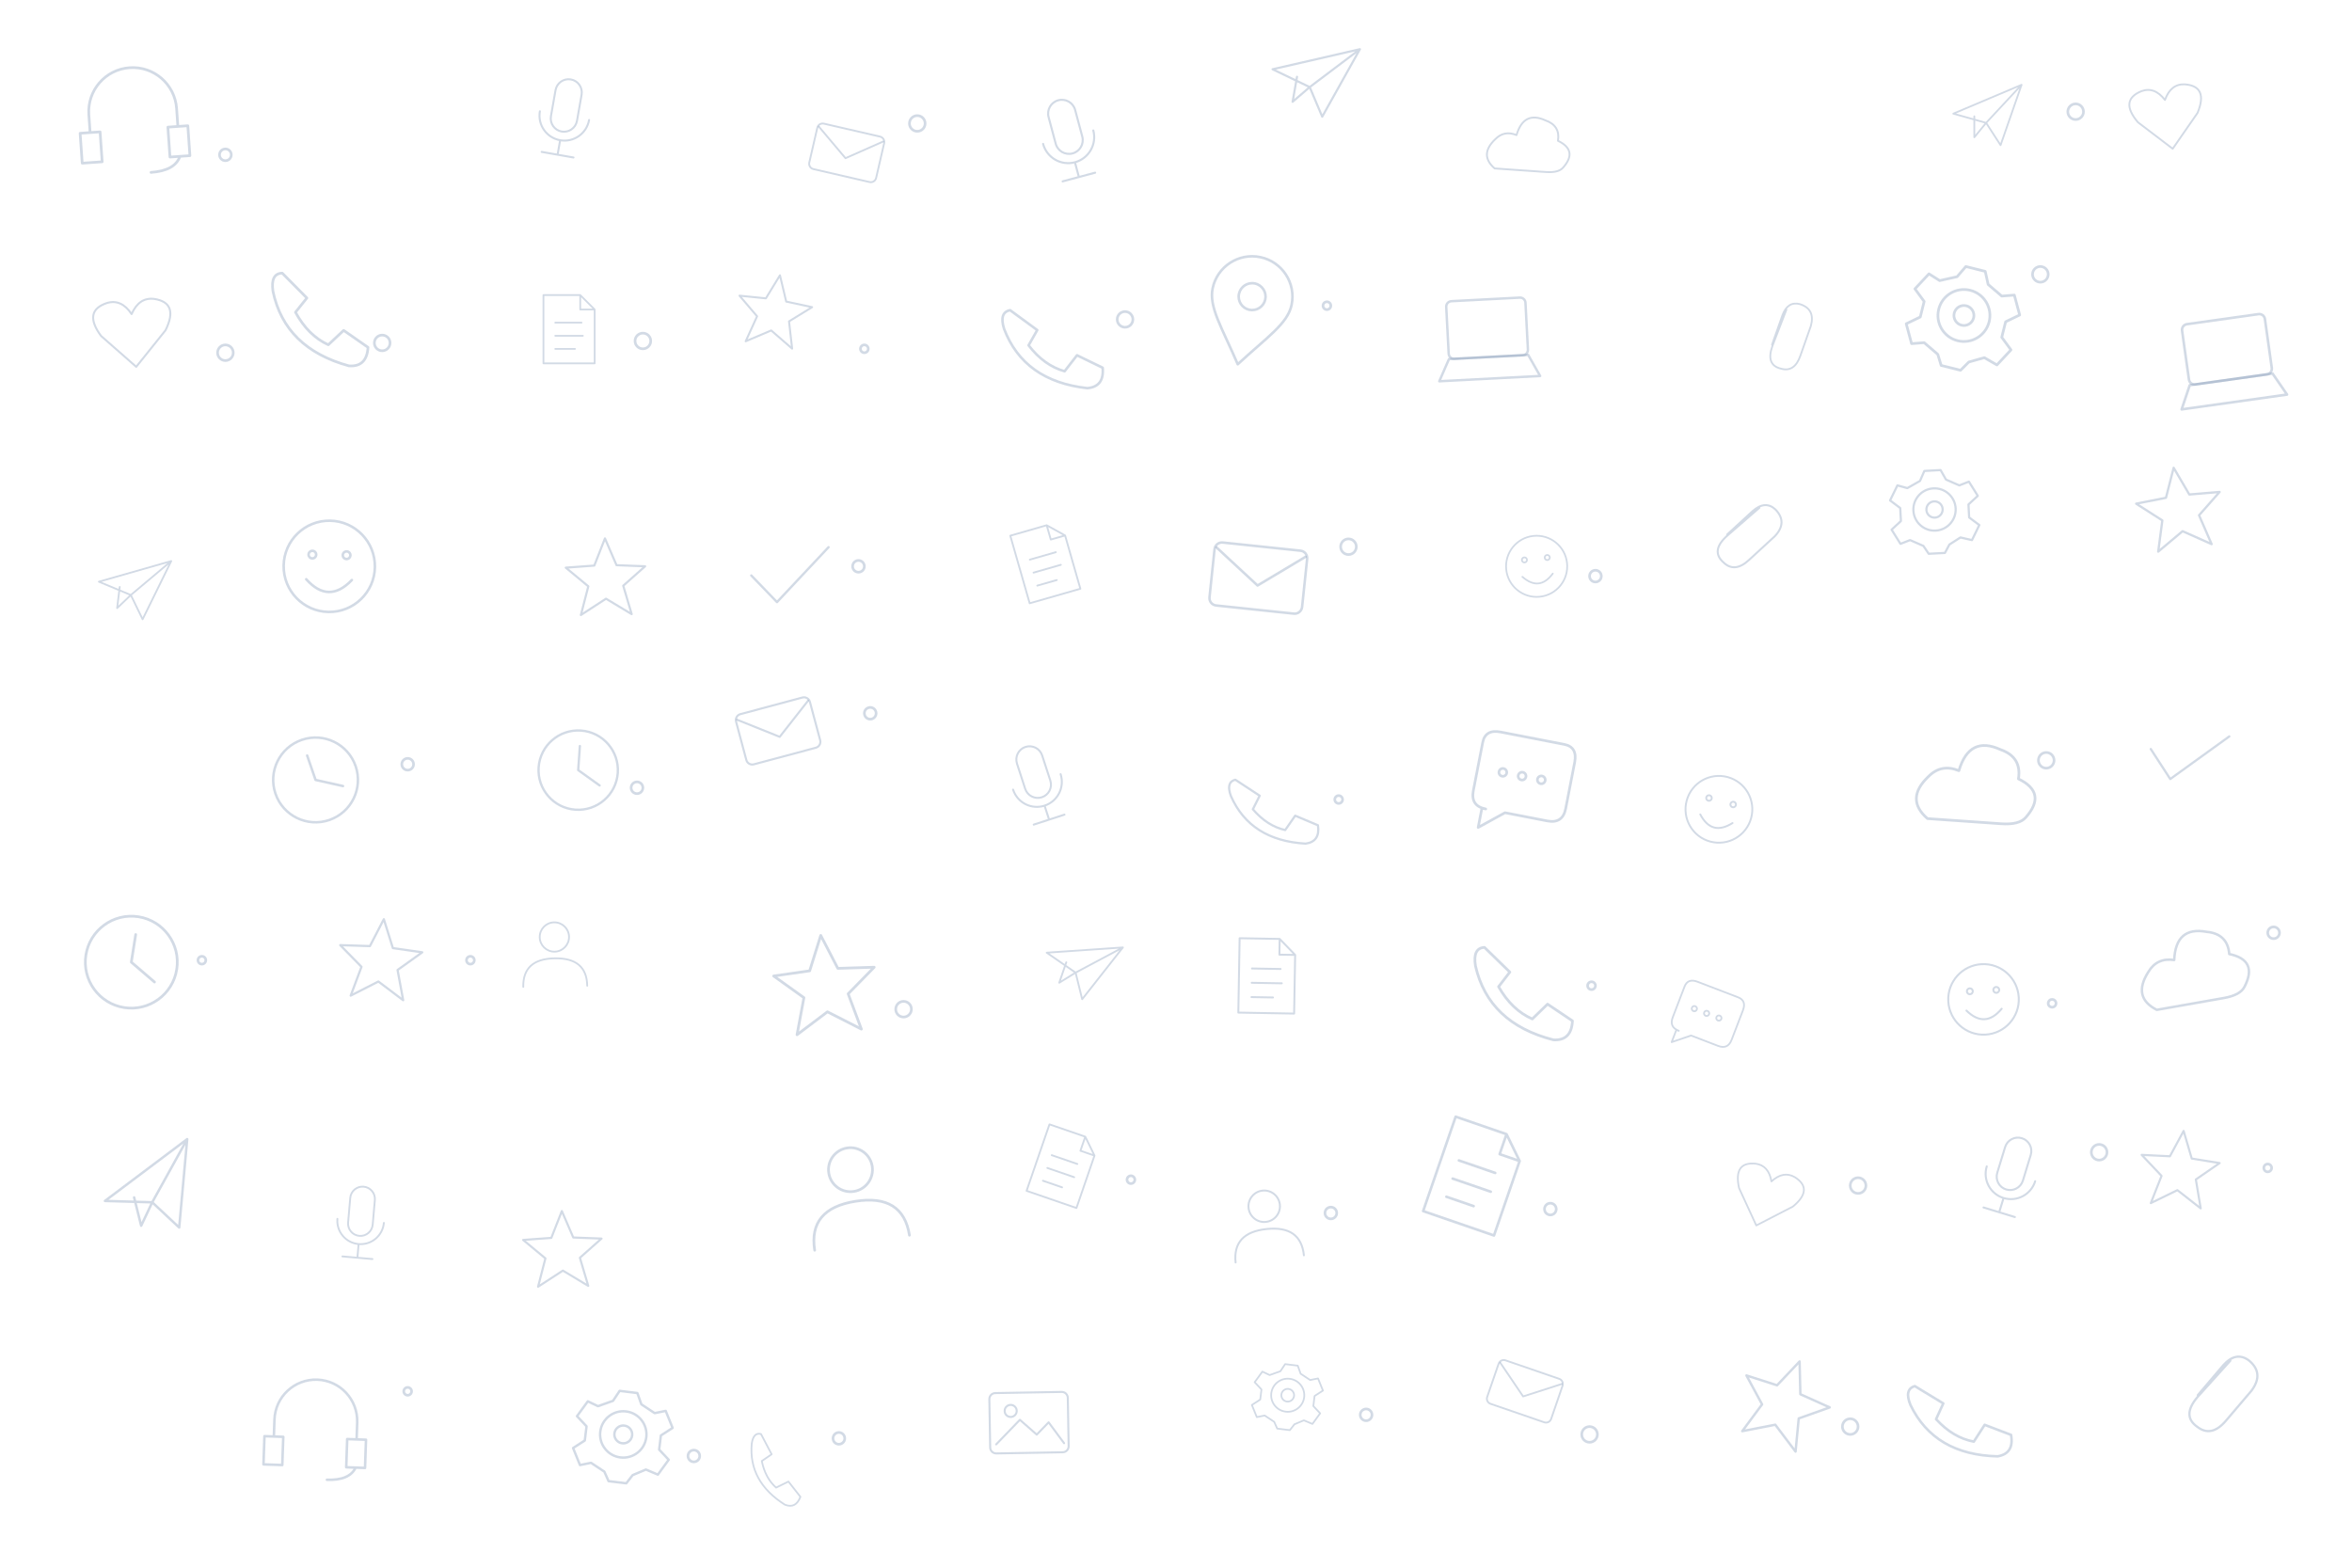
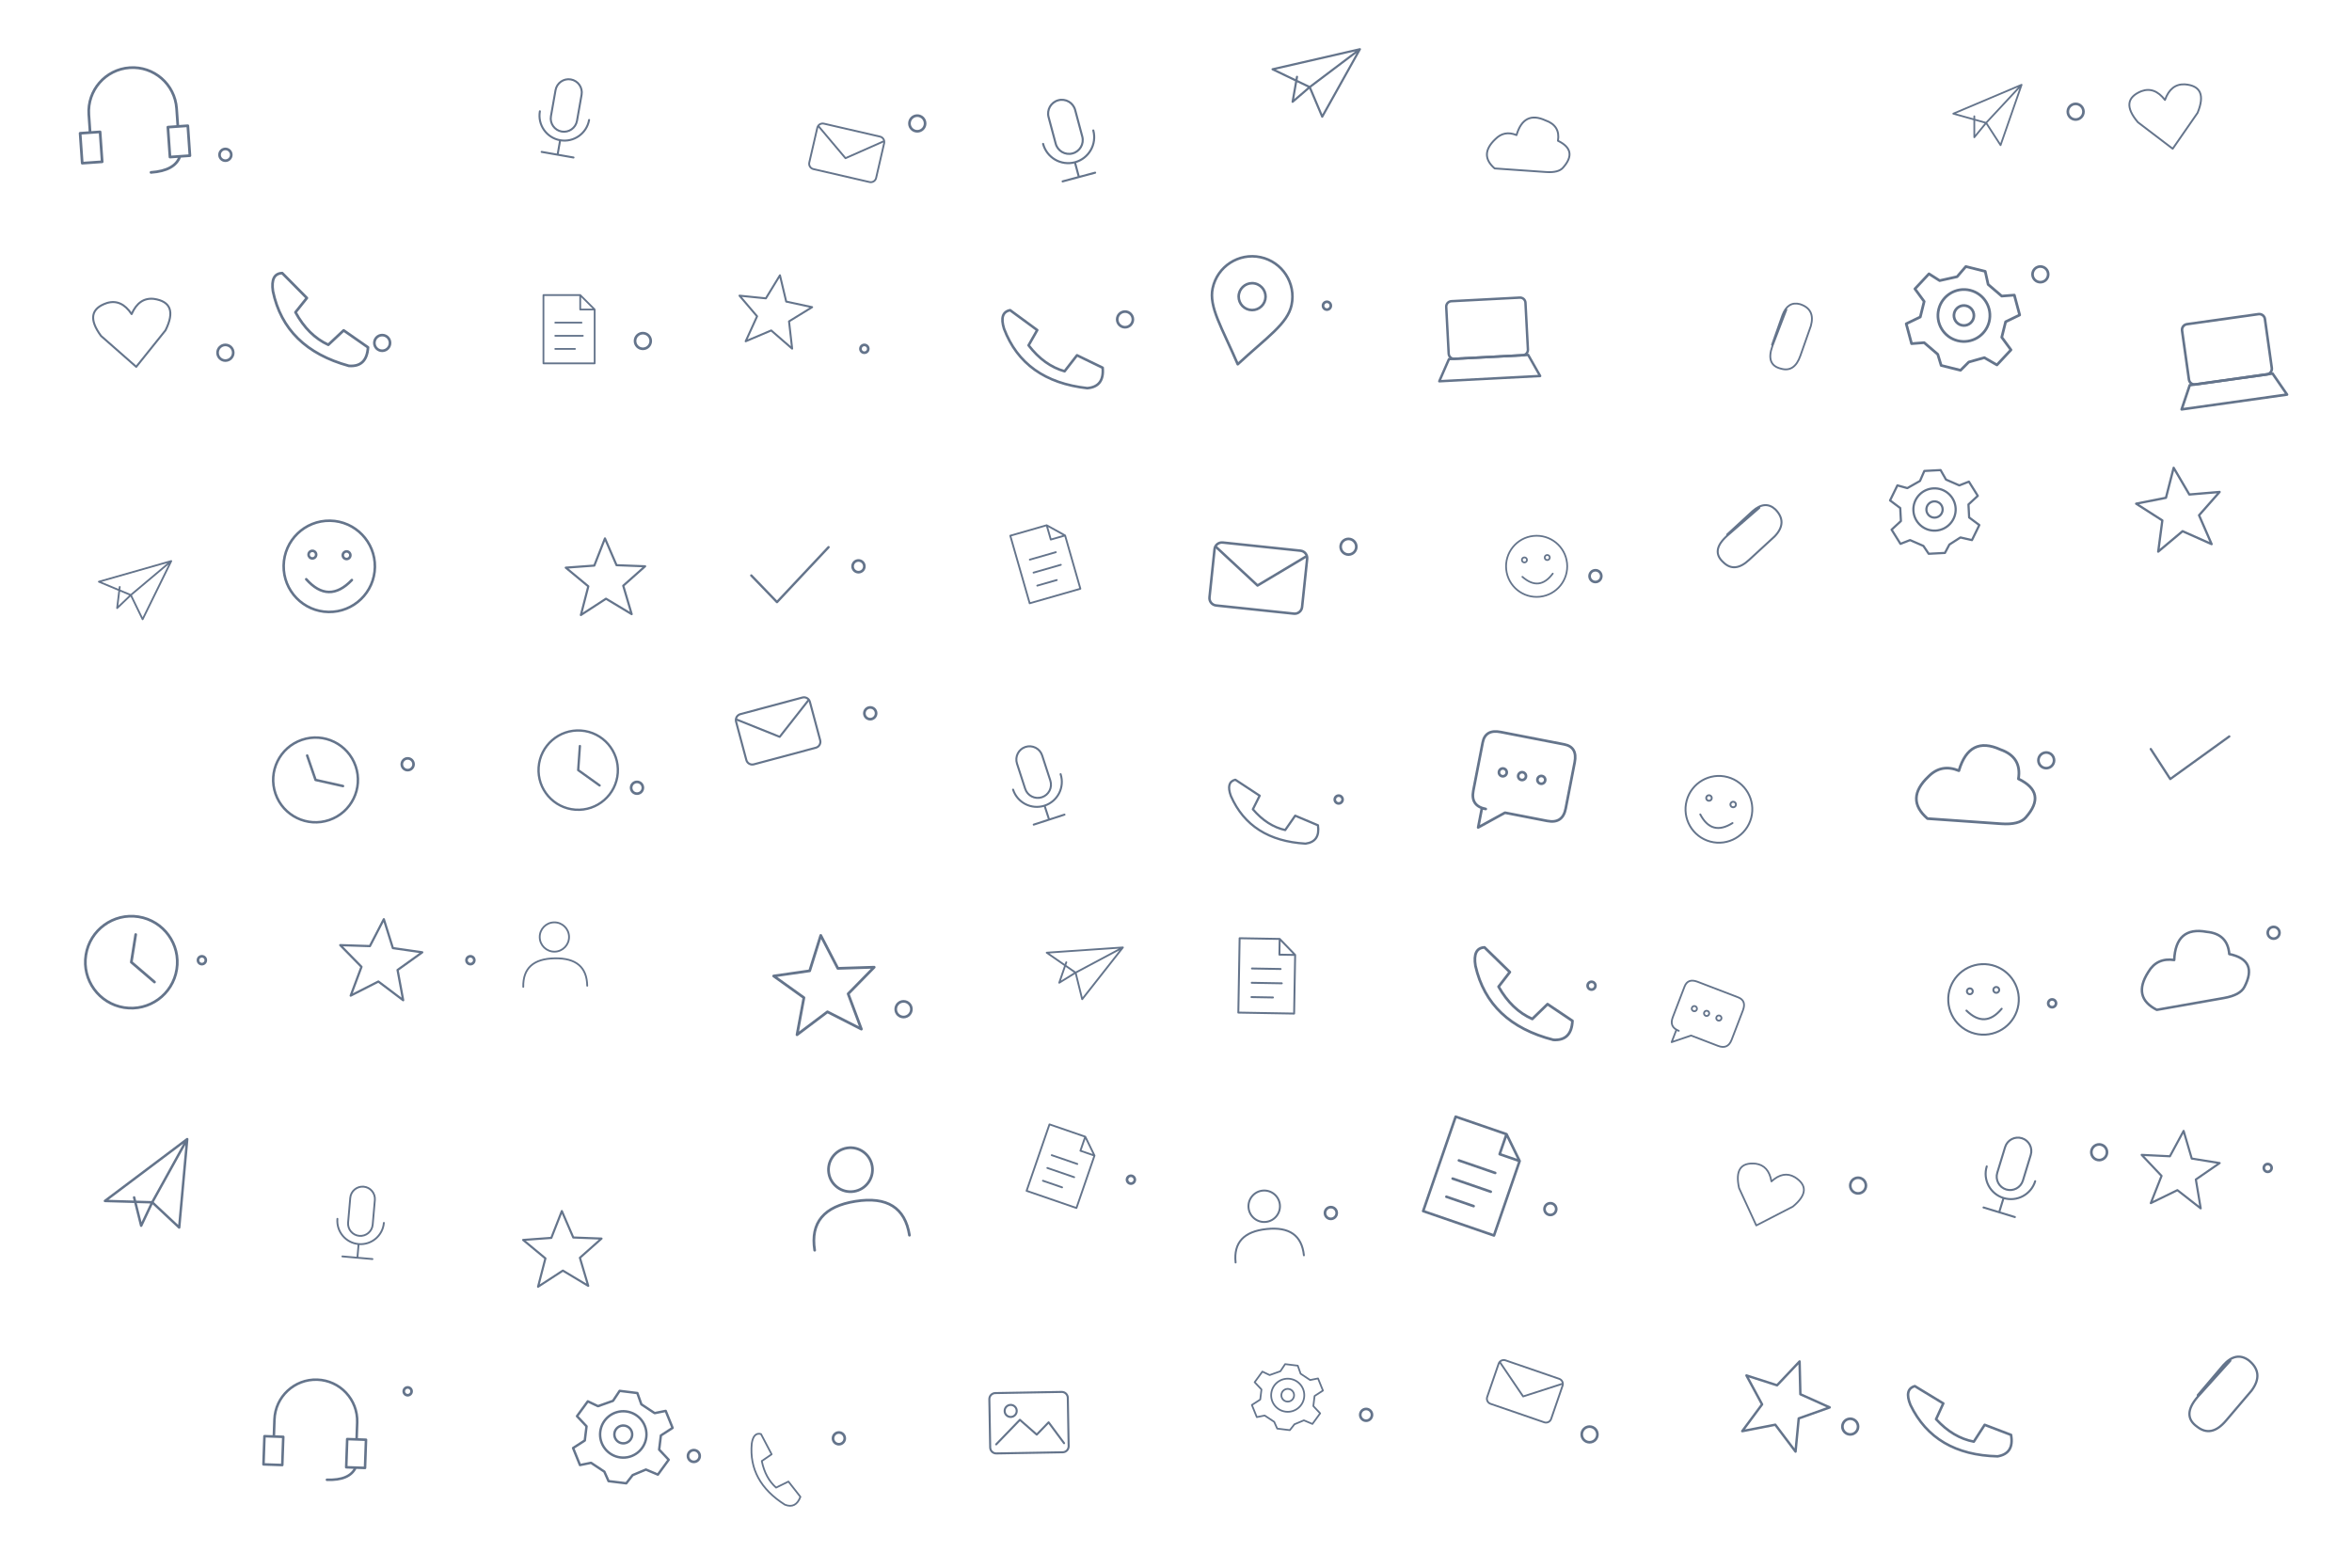
<svg xmlns="http://www.w3.org/2000/svg" width="1200" height="800" viewBox="0 0 1200 800">
-   <g fill="none" stroke="#8499B7" stroke-width="1.35" stroke-opacity=".36" stroke-linecap="round" stroke-linejoin="round">
+   <g fill="none" stroke="#64748b" stroke-width="1.35" stroke-linecap="round" stroke-linejoin="round">
    <g transform="translate(68 61) rotate(-4) scale(1.02)">
      <path d="M-22 5 V-4 A22 22 0 0 1 22 -4 V5 M-22 5 h-5 v15 h10 V5 Z M22 5 h5 v15 H17 V5 Z M22 20 Q19 27 7 27" />
    </g>
    <circle cx="115" cy="79" r="3" />
    <g transform="translate(288 59) rotate(10) scale(0.75)">
      <rect x="-9" y="-25" width="18" height="36" rx="9" />
      <path d="M-17 0 A17 17 0 0 0 17 0 M0 17 V27 M-11 27 H11" />
    </g>
    <g transform="translate(432 78) rotate(13) scale(0.70)">
      <rect x="-25" y="-17" width="50" height="34" rx="4" />
      <path d="M-24 -14 L0 4 L24 -14" />
    </g>
    <circle cx="468" cy="63" r="4" />
    <g transform="translate(545 70) rotate(-15) scale(0.78)">
      <rect x="-9" y="-25" width="18" height="36" rx="9" />
      <path d="M-17 0 A17 17 0 0 0 17 0 M0 17 V27 M-11 27 H11" />
    </g>
    <g transform="translate(670 39) rotate(10) scale(0.81)">
      <path d="M-26 0 L26 -22 L10 24 L-1 7 Z M-1 7 L26 -22 M-1 7 L-10 18 L-10 2" />
    </g>
    <g transform="translate(779 75) rotate(4) scale(0.71)">
      <path d="M-22 17 Q-34 8 -23 -4 Q-17 -11 -8 -8 Q-4 -26 12 -20 Q23 -17 22 -6 Q37 0 27 13 Q24 17 15 17 Z" />
    </g>
    <g transform="translate(1014 58) rotate(0) scale(0.67)">
      <path d="M-26 0 L26 -22 L10 24 L-1 7 Z M-1 7 L26 -22 M-1 7 L-10 18 L-10 2" />
    </g>
    <circle cx="1059" cy="57" r="4" />
    <g transform="translate(1106 60) rotate(-9) scale(0.70)">
      <path d="M0 23 L-22 0 Q-33 -18 -16 -22 Q-6 -24 0 -13 Q6 -24 16 -22 Q33 -18 22 0 Z" />
    </g>
    <g transform="translate(68 170) rotate(-5) scale(0.75)">
      <path d="M0 23 L-22 0 Q-33 -18 -16 -22 Q-6 -24 0 -13 Q6 -24 16 -22 Q33 -18 22 0 Z" />
    </g>
    <circle cx="115" cy="180" r="4" />
    <g transform="translate(162 163) rotate(-2) scale(1.01)">
      <path d="M-17 -24 Q-23 -24 -22 -15 Q-17 14 15 24 Q24 25 25 15 L13 6 L5 13 Q-5 8 -11 -4 L-5 -11 Z" />
    </g>
    <circle cx="195" cy="175" r="4" />
    <g transform="translate(290 168) rotate(0) scale(0.67)">
      <path d="M-19 -26 H9 L20 -15 V26 H-19 Z M9 -26 V-15 H20 M-10 -5 H10 M-10 5 H11 M-10 15 H5" />
    </g>
    <circle cx="328" cy="174" r="4" />
    <g transform="translate(395 159) rotate(9) scale(0.75)">
      <path d="M0 -25 L7 -8 L25 -7 L11 5 L16 23 L0 13 L-16 23 L-11 5 L-25 -7 L-7 -8 Z" />
    </g>
    <circle cx="441" cy="178" r="2" />
    <g transform="translate(536 178) rotate(-11) scale(0.97)">
      <path d="M-17 -24 Q-23 -24 -22 -15 Q-17 14 15 24 Q24 25 25 15 L13 6 L5 13 Q-5 8 -11 -4 L-5 -11 Z" />
    </g>
    <circle cx="574" cy="163" r="4" />
    <g transform="translate(637 160) rotate(12) scale(0.98)">
      <path d="M0 27 C-12 10 -21 1 -21 -9 A21 21 0 0 1 21 -9 C21 1 12 10 0 27 Z" />
      <circle cy="-9" r="7" />
    </g>
    <circle cx="677" cy="156" r="2" />
    <g transform="translate(759 173) rotate(-3) scale(0.92)">
      <rect x="-22" y="-22" width="44" height="32" rx="3" />
      <path d="M-28 22 L-22 10 H22 L28 22 Z" />
    </g>
    <g transform="translate(910 172) rotate(-17) scale(0.68)">
      <path d="M8 -19 L-10 4 Q-19 16 -9 22 Q0 28 8 17 L22 -2 Q29 -13 19 -20 Q11 -25 4 -16 L-10 3" />
    </g>
    <g transform="translate(1002 161) rotate(14) scale(1.02)">
      <circle r="13" />
      <circle r="5" />
      <path d="M-5 -24 H5 L8 -18 L16 -14 L22 -16 L27 -7 L21 -2 V6 L27 11 L22 20 L15 18 L8 22 L5 27 H-5 L-8 22 L-16 18 L-22 20 L-27 11 L-21 6 V-2 L-27 -7 L-22 -16 L-16 -14 L-8 -18 Z" />
    </g>
    <circle cx="1041" cy="140" r="4" />
    <g transform="translate(1137 184) rotate(-8) scale(0.97)">
      <rect x="-22" y="-22" width="44" height="32" rx="3" />
      <path d="M-28 22 L-22 10 H22 L28 22 Z" />
    </g>
    <g transform="translate(68 299) rotate(7) scale(0.68)">
      <path d="M-26 0 L26 -22 L10 24 L-1 7 Z M-1 7 L26 -22 M-1 7 L-10 18 L-10 2" />
    </g>
    <g transform="translate(168 289) rotate(1) scale(0.97)">
      <circle r="24" />
      <circle cx="-9" cy="-6" r="2" />
      <circle cx="9" cy="-6" r="2" />
      <path d="M-12 7 Q0 20 12 7" />
    </g>
    <g transform="translate(309 295) rotate(-1) scale(0.81)">
      <path d="M0 -25 L7 -8 L25 -7 L11 5 L16 23 L0 13 L-16 23 L-11 5 L-25 -7 L-7 -8 Z" />
    </g>
    <g transform="translate(402 294) rotate(1) scale(0.89)">
      <path d="M-21 0 L-6 15 L23 -17" />
    </g>
    <circle cx="438" cy="289" r="3" />
    <g transform="translate(533 287) rotate(-16) scale(0.69)">
      <path d="M-19 -26 H9 L20 -15 V26 H-19 Z M9 -26 V-15 H20 M-10 -5 H10 M-10 5 H11 M-10 15 H5" />
    </g>
    <g transform="translate(642 295) rotate(6) scale(0.95)">
      <rect x="-25" y="-17" width="50" height="34" rx="4" />
      <path d="M-24 -14 L0 4 L24 -14" />
    </g>
    <circle cx="688" cy="279" r="4" />
    <g transform="translate(784 289) rotate(-6) scale(0.65)">
      <circle r="24" />
      <circle cx="-9" cy="-6" r="2" />
      <circle cx="9" cy="-6" r="2" />
      <path d="M-12 7 Q0 20 12 7" />
    </g>
    <circle cx="814" cy="294" r="3" />
    <g transform="translate(889 272) rotate(11) scale(0.75)">
      <path d="M8 -19 L-10 4 Q-19 16 -9 22 Q0 28 8 17 L22 -2 Q29 -13 19 -20 Q11 -25 4 -16 L-10 3" />
    </g>
    <g transform="translate(987 260) rotate(-3) scale(0.83)">
      <circle r="13" />
      <circle r="5" />
      <path d="M-5 -24 H5 L8 -18 L16 -14 L22 -16 L27 -7 L21 -2 V6 L27 11 L22 20 L15 18 L8 22 L5 27 H-5 L-8 22 L-16 18 L-22 20 L-27 11 L-21 6 V-2 L-27 -7 L-22 -16 L-16 -14 L-8 -18 Z" />
    </g>
    <g transform="translate(1112 260) rotate(-8) scale(0.86)">
      <path d="M0 -25 L7 -8 L25 -7 L11 5 L16 23 L0 13 L-16 23 L-11 5 L-25 -7 L-7 -8 Z" />
    </g>
    <g transform="translate(161 398) rotate(-19) scale(0.94)">
      <circle r="23" />
      <path d="M0 -14 V0 L13 8" />
    </g>
    <circle cx="208" cy="390" r="3" />
    <g transform="translate(295 393) rotate(4) scale(0.88)">
      <circle r="23" />
      <path d="M0 -14 V0 L13 8" />
    </g>
    <circle cx="325" cy="402" r="3" />
    <g transform="translate(397 373) rotate(-15) scale(0.78)">
      <rect x="-25" y="-17" width="50" height="34" rx="4" />
      <path d="M-24 -14 L0 4 L24 -14" />
    </g>
    <circle cx="444" cy="364" r="3" />
    <g transform="translate(529 399) rotate(-18) scale(0.75)">
      <rect x="-9" y="-25" width="18" height="36" rx="9" />
      <path d="M-17 0 A17 17 0 0 0 17 0 M0 17 V27 M-11 27 H11" />
    </g>
    <g transform="translate(649 414) rotate(-14) scale(0.84)">
      <path d="M-17 -24 Q-23 -24 -22 -15 Q-17 14 15 24 Q24 25 25 15 L13 6 L5 13 Q-5 8 -11 -4 L-5 -11 Z" />
    </g>
    <circle cx="683" cy="408" r="2" />
    <g transform="translate(776 399) rotate(11) scale(1.00)">
      <path d="M-23 -16 Q-23 -23 -15 -23 H18 Q25 -23 25 -15 V9 Q25 17 17 17 H-5 L-17 27 V17 H-15 Q-23 17 -23 9 Z" />
      <circle cx="-10" cy="-3" r="2" />
      <circle cy="-3" r="2" />
      <circle cx="10" cy="-3" r="2" />
    </g>
    <g transform="translate(877 413) rotate(15) scale(0.71)">
      <circle r="24" />
      <circle cx="-9" cy="-6" r="2" />
      <circle cx="9" cy="-6" r="2" />
      <path d="M-12 7 Q0 20 12 7" />
    </g>
    <g transform="translate(1007 402) rotate(4) scale(1.02)">
      <path d="M-22 17 Q-34 8 -23 -4 Q-17 -11 -8 -8 Q-4 -26 12 -20 Q23 -17 22 -6 Q37 0 27 13 Q24 17 15 17 Z" />
    </g>
    <circle cx="1044" cy="388" r="4" />
    <g transform="translate(1115 386) rotate(12) scale(0.86)">
      <path d="M-21 0 L-6 15 L23 -17" />
    </g>
    <g transform="translate(67 491) rotate(9) scale(1.02)">
      <circle r="23" />
      <path d="M0 -14 V0 L13 8" />
    </g>
    <circle cx="103" cy="490" r="2" />
    <g transform="translate(194 490) rotate(5) scale(0.84)">
      <path d="M0 -25 L7 -8 L25 -7 L11 5 L16 23 L0 13 L-16 23 L-11 5 L-25 -7 L-7 -8 Z" />
    </g>
    <circle cx="240" cy="490" r="2" />
    <g transform="translate(283 487) rotate(-1) scale(0.68)">
      <circle cy="-13" r="11" />
      <path d="M-24 24 Q-24 3 0 3 Q24 3 24 24" />
    </g>
    <g transform="translate(421 503) rotate(-5) scale(1.03)">
      <path d="M0 -25 L7 -8 L25 -7 L11 5 L16 23 L0 13 L-16 23 L-11 5 L-25 -7 L-7 -8 Z" />
    </g>
    <circle cx="461" cy="515" r="4" />
    <g transform="translate(551 492) rotate(19) scale(0.69)">
      <path d="M-26 0 L26 -22 L10 24 L-1 7 Z M-1 7 L26 -22 M-1 7 L-10 18 L-10 2" />
    </g>
    <g transform="translate(646 498) rotate(1) scale(0.73)">
      <path d="M-19 -26 H9 L20 -15 V26 H-19 Z M9 -26 V-15 H20 M-10 -5 H10 M-10 5 H11 M-10 15 H5" />
    </g>
    <g transform="translate(776 507) rotate(-3) scale(1.02)">
      <path d="M-17 -24 Q-23 -24 -22 -15 Q-17 14 15 24 Q24 25 25 15 L13 6 L5 13 Q-5 8 -11 -4 L-5 -11 Z" />
    </g>
    <circle cx="812" cy="503" r="2" />
    <g transform="translate(870 519) rotate(21) scale(0.67)">
      <path d="M-23 -16 Q-23 -23 -15 -23 H18 Q25 -23 25 -15 V9 Q25 17 17 17 H-5 L-17 27 V17 H-15 Q-23 17 -23 9 Z" />
      <circle cx="-10" cy="-3" r="2" />
      <circle cy="-3" r="2" />
      <circle cx="10" cy="-3" r="2" />
    </g>
    <g transform="translate(1012 510) rotate(-3) scale(0.75)">
      <circle r="24" />
      <circle cx="-9" cy="-6" r="2" />
      <circle cx="9" cy="-6" r="2" />
      <path d="M-12 7 Q0 20 12 7" />
    </g>
    <circle cx="1047" cy="512" r="2" />
    <g transform="translate(1118 496) rotate(-10) scale(0.94)">
      <path d="M-22 17 Q-34 8 -23 -4 Q-17 -11 -8 -8 Q-4 -26 12 -20 Q23 -17 22 -6 Q37 0 27 13 Q24 17 15 17 Z" />
    </g>
    <circle cx="1160" cy="476" r="3" />
    <g transform="translate(77 607) rotate(-14) scale(0.93)">
      <path d="M-26 0 L26 -22 L10 24 L-1 7 Z M-1 7 L26 -22 M-1 7 L-10 18 L-10 2" />
    </g>
    <g transform="translate(184 623) rotate(5) scale(0.70)">
      <rect x="-9" y="-25" width="18" height="36" rx="9" />
      <path d="M-17 0 A17 17 0 0 0 17 0 M0 17 V27 M-11 27 H11" />
    </g>
    <g transform="translate(287 638) rotate(-1) scale(0.80)">
      <path d="M0 -25 L7 -8 L25 -7 L11 5 L16 23 L0 13 L-16 23 L-11 5 L-25 -7 L-7 -8 Z" />
    </g>
    <g transform="translate(436 610) rotate(-9) scale(1.02)">
      <circle cy="-13" r="11" />
      <path d="M-24 24 Q-24 3 0 3 Q24 3 24 24" />
    </g>
    <g transform="translate(542 595) rotate(19) scale(0.69)">
      <path d="M-19 -26 H9 L20 -15 V26 H-19 Z M9 -26 V-15 H20 M-10 -5 H10 M-10 5 H11 M-10 15 H5" />
    </g>
    <circle cx="577" cy="602" r="2" />
    <g transform="translate(646 625) rotate(-6) scale(0.73)">
      <circle cy="-13" r="11" />
      <path d="M-24 24 Q-24 3 0 3 Q24 3 24 24" />
    </g>
    <circle cx="679" cy="619" r="3" />
    <g transform="translate(752 600) rotate(19) scale(0.98)">
      <path d="M-19 -26 H9 L20 -15 V26 H-19 Z M9 -26 V-15 H20 M-10 -5 H10 M-10 5 H11 M-10 15 H5" />
    </g>
    <circle cx="791" cy="617" r="3" />
    <g transform="translate(901 611) rotate(19) scale(0.66)">
      <path d="M0 23 L-22 0 Q-33 -18 -16 -22 Q-6 -24 0 -13 Q6 -24 16 -22 Q33 -18 22 0 Z" />
    </g>
    <circle cx="948" cy="605" r="4" />
    <g transform="translate(1026 599) rotate(17) scale(0.76)">
      <rect x="-9" y="-25" width="18" height="36" rx="9" />
      <path d="M-17 0 A17 17 0 0 0 17 0 M0 17 V27 M-11 27 H11" />
    </g>
    <circle cx="1071" cy="588" r="4" />
    <g transform="translate(1112 597) rotate(6) scale(0.80)">
      <path d="M0 -25 L7 -8 L25 -7 L11 5 L16 23 L0 13 L-16 23 L-11 5 L-25 -7 L-7 -8 Z" />
    </g>
    <circle cx="1157" cy="596" r="2" />
    <g transform="translate(161 729) rotate(2) scale(0.96)">
      <path d="M-22 5 V-4 A22 22 0 0 1 22 -4 V5 M-22 5 h-5 v15 h10 V5 Z M22 5 h5 v15 H17 V5 Z M22 20 Q19 27 7 27" />
    </g>
    <circle cx="208" cy="710" r="2" />
    <g transform="translate(318 732) rotate(7) scale(0.91)">
      <circle r="13" />
      <circle r="5" />
      <path d="M-5 -24 H5 L8 -18 L16 -14 L22 -16 L27 -7 L21 -2 V6 L27 11 L22 20 L15 18 L8 22 L5 27 H-5 L-8 22 L-16 18 L-22 20 L-27 11 L-21 6 V-2 L-27 -7 L-22 -16 L-16 -14 L-8 -18 Z" />
    </g>
    <circle cx="354" cy="743" r="3" />
    <g transform="translate(395 750) rotate(15) scale(0.66)">
      <path d="M-17 -24 Q-23 -24 -22 -15 Q-17 14 15 24 Q24 25 25 15 L13 6 L5 13 Q-5 8 -11 -4 L-5 -11 Z" />
    </g>
    <circle cx="428" cy="734" r="3" />
    <g transform="translate(525 726) rotate(-1) scale(0.77)">
      <rect x="-26" y="-20" width="52" height="40" rx="4" />
      <circle cx="-12" cy="-8" r="4" />
      <path d="M-22 14 L-6 -2 L5 8 L13 0 L23 14" />
    </g>
    <g transform="translate(657 712) rotate(7) scale(0.65)">
      <circle r="13" />
      <circle r="5" />
      <path d="M-5 -24 H5 L8 -18 L16 -14 L22 -16 L27 -7 L21 -2 V6 L27 11 L22 20 L15 18 L8 22 L5 27 H-5 L-8 22 L-16 18 L-22 20 L-27 11 L-21 6 V-2 L-27 -7 L-22 -16 L-16 -14 L-8 -18 Z" />
    </g>
    <circle cx="697" cy="722" r="3" />
    <g transform="translate(778 710) rotate(19) scale(0.69)">
      <rect x="-25" y="-17" width="50" height="34" rx="4" />
      <path d="M-24 -14 L0 4 L24 -14" />
    </g>
    <circle cx="811" cy="732" r="4" />
    <g transform="translate(910 716) rotate(21) scale(0.91)">
      <path d="M0 -25 L7 -8 L25 -7 L11 5 L16 23 L0 13 L-16 23 L-11 5 L-25 -7 L-7 -8 Z" />
    </g>
    <circle cx="944" cy="728" r="4" />
    <g transform="translate(999 725) rotate(-16) scale(0.96)">
      <path d="M-17 -24 Q-23 -24 -22 -15 Q-17 14 15 24 Q24 25 25 15 L13 6 L5 13 Q-5 8 -11 -4 L-5 -11 Z" />
    </g>
    <g transform="translate(1130 710) rotate(4) scale(0.85)">
      <path d="M8 -19 L-10 4 Q-19 16 -9 22 Q0 28 8 17 L22 -2 Q29 -13 19 -20 Q11 -25 4 -16 L-10 3" />
    </g>
  </g>
</svg>
